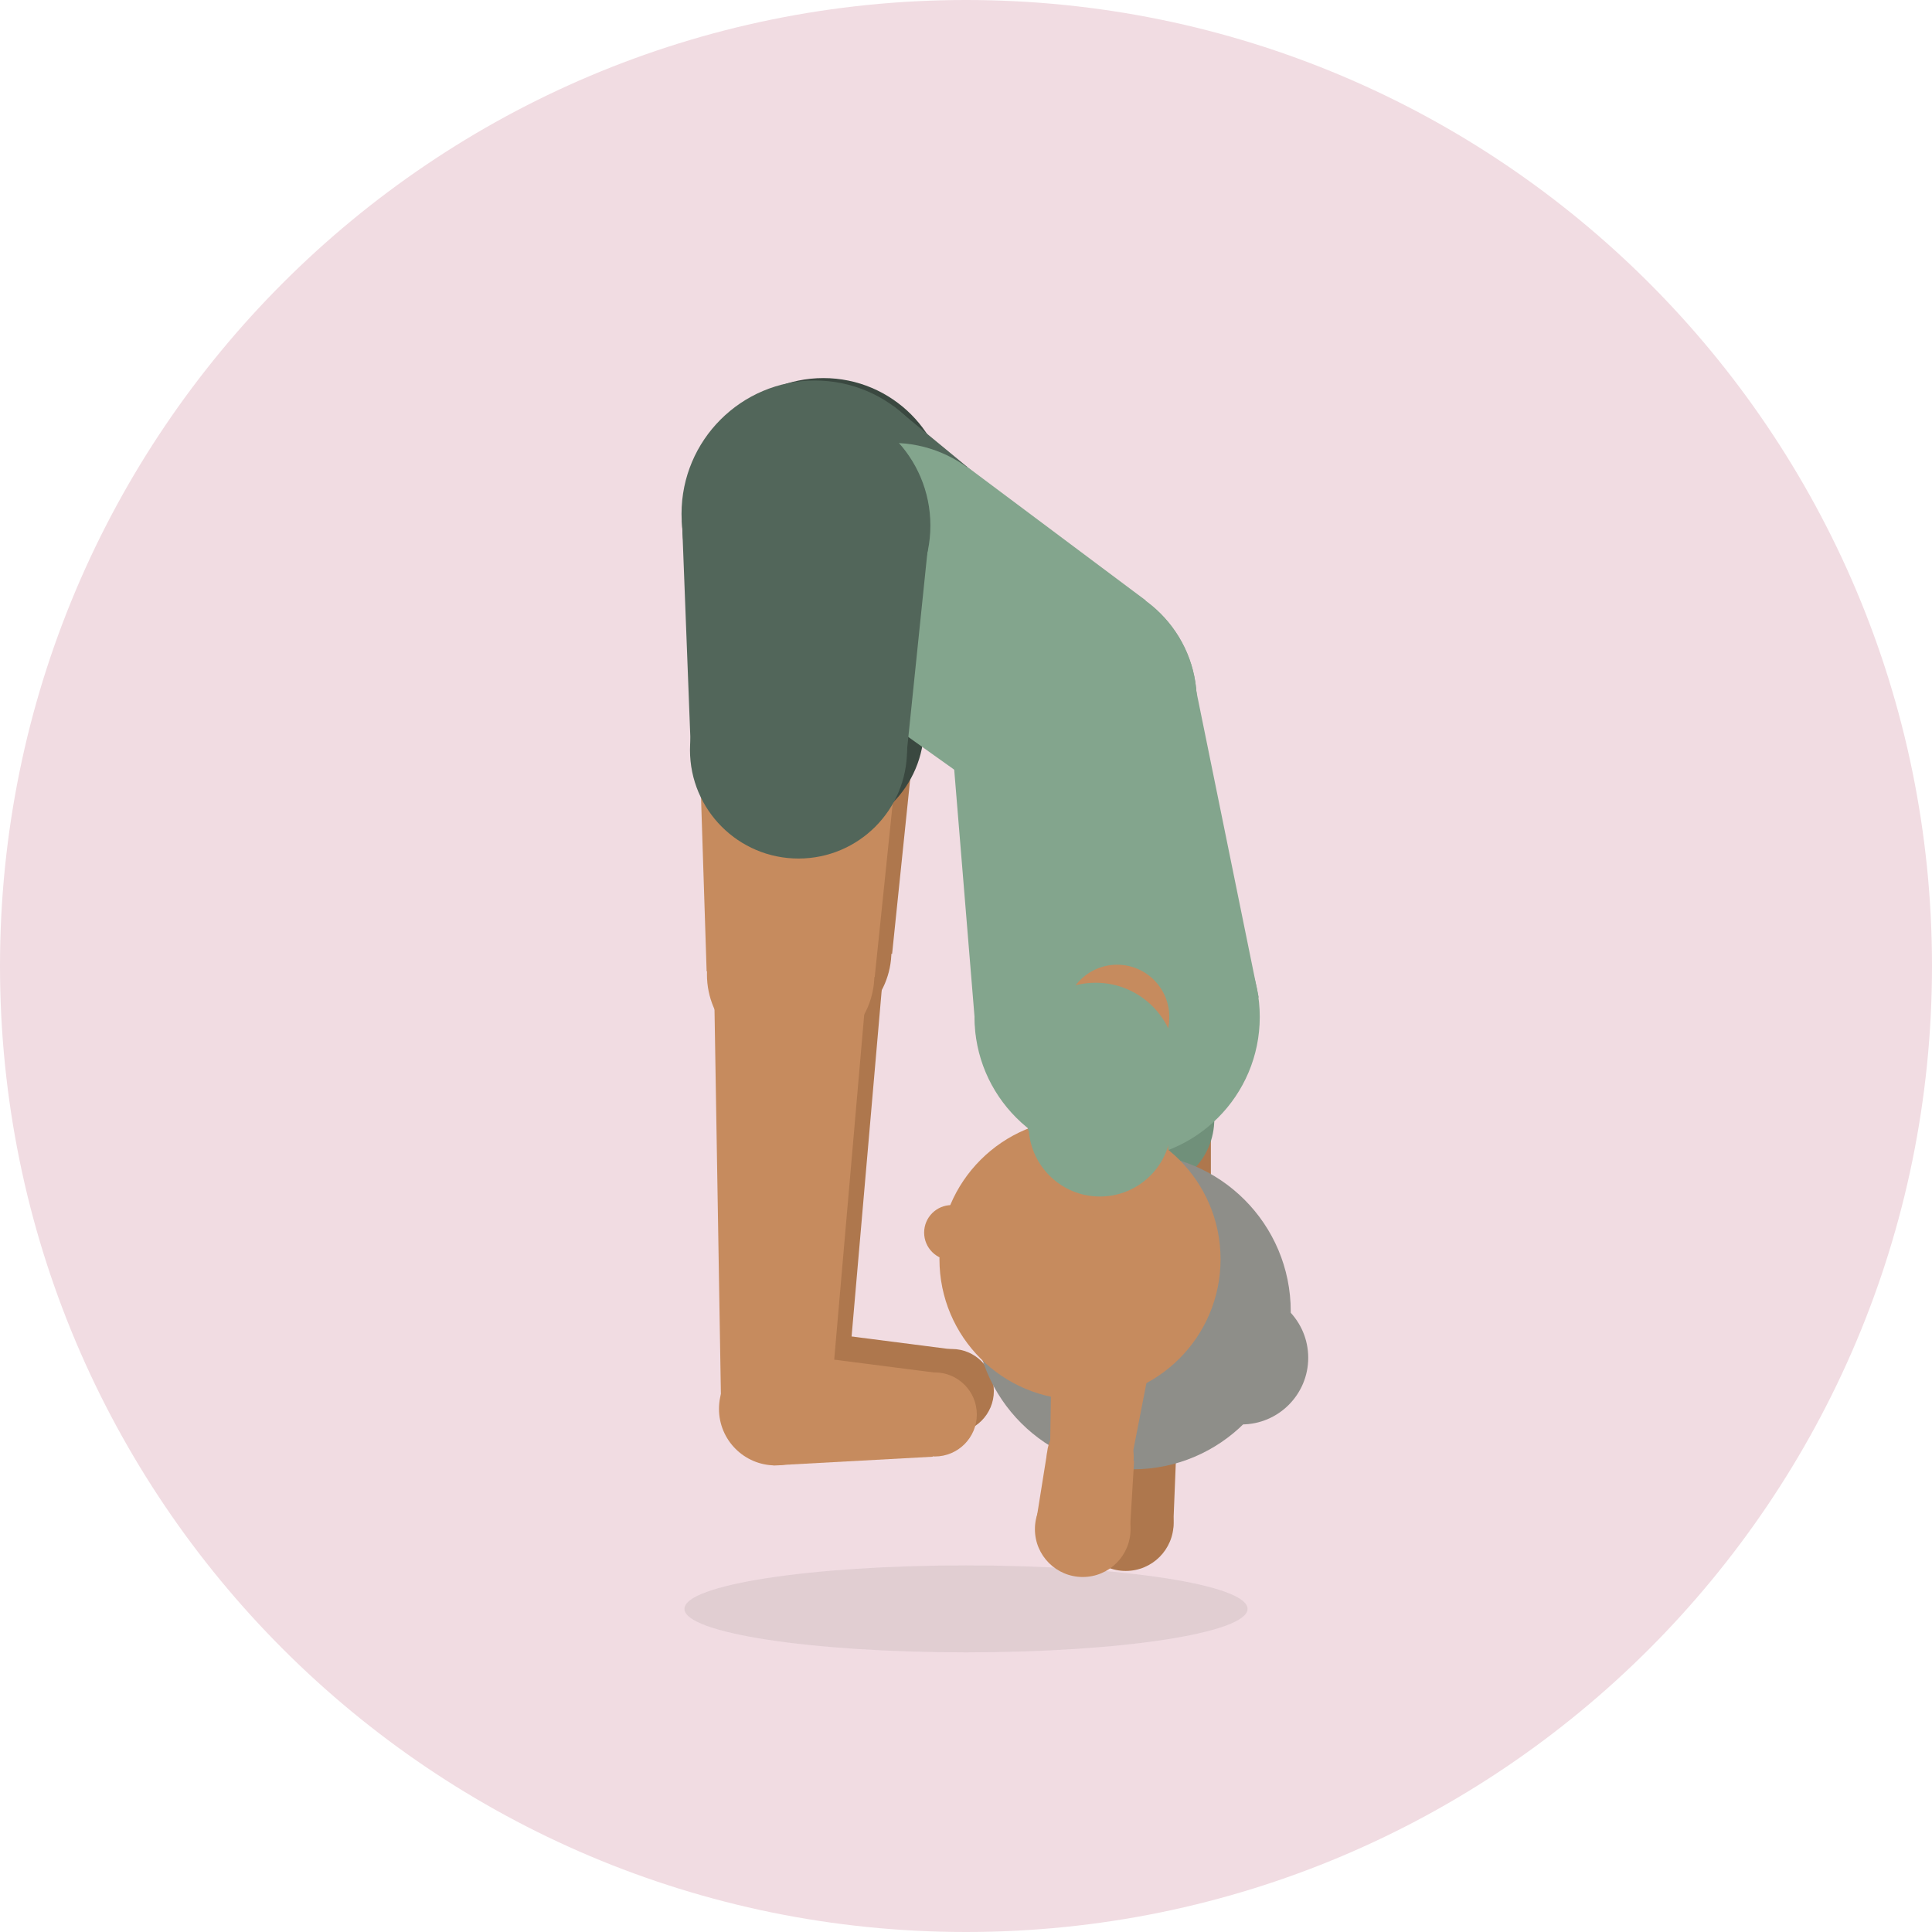
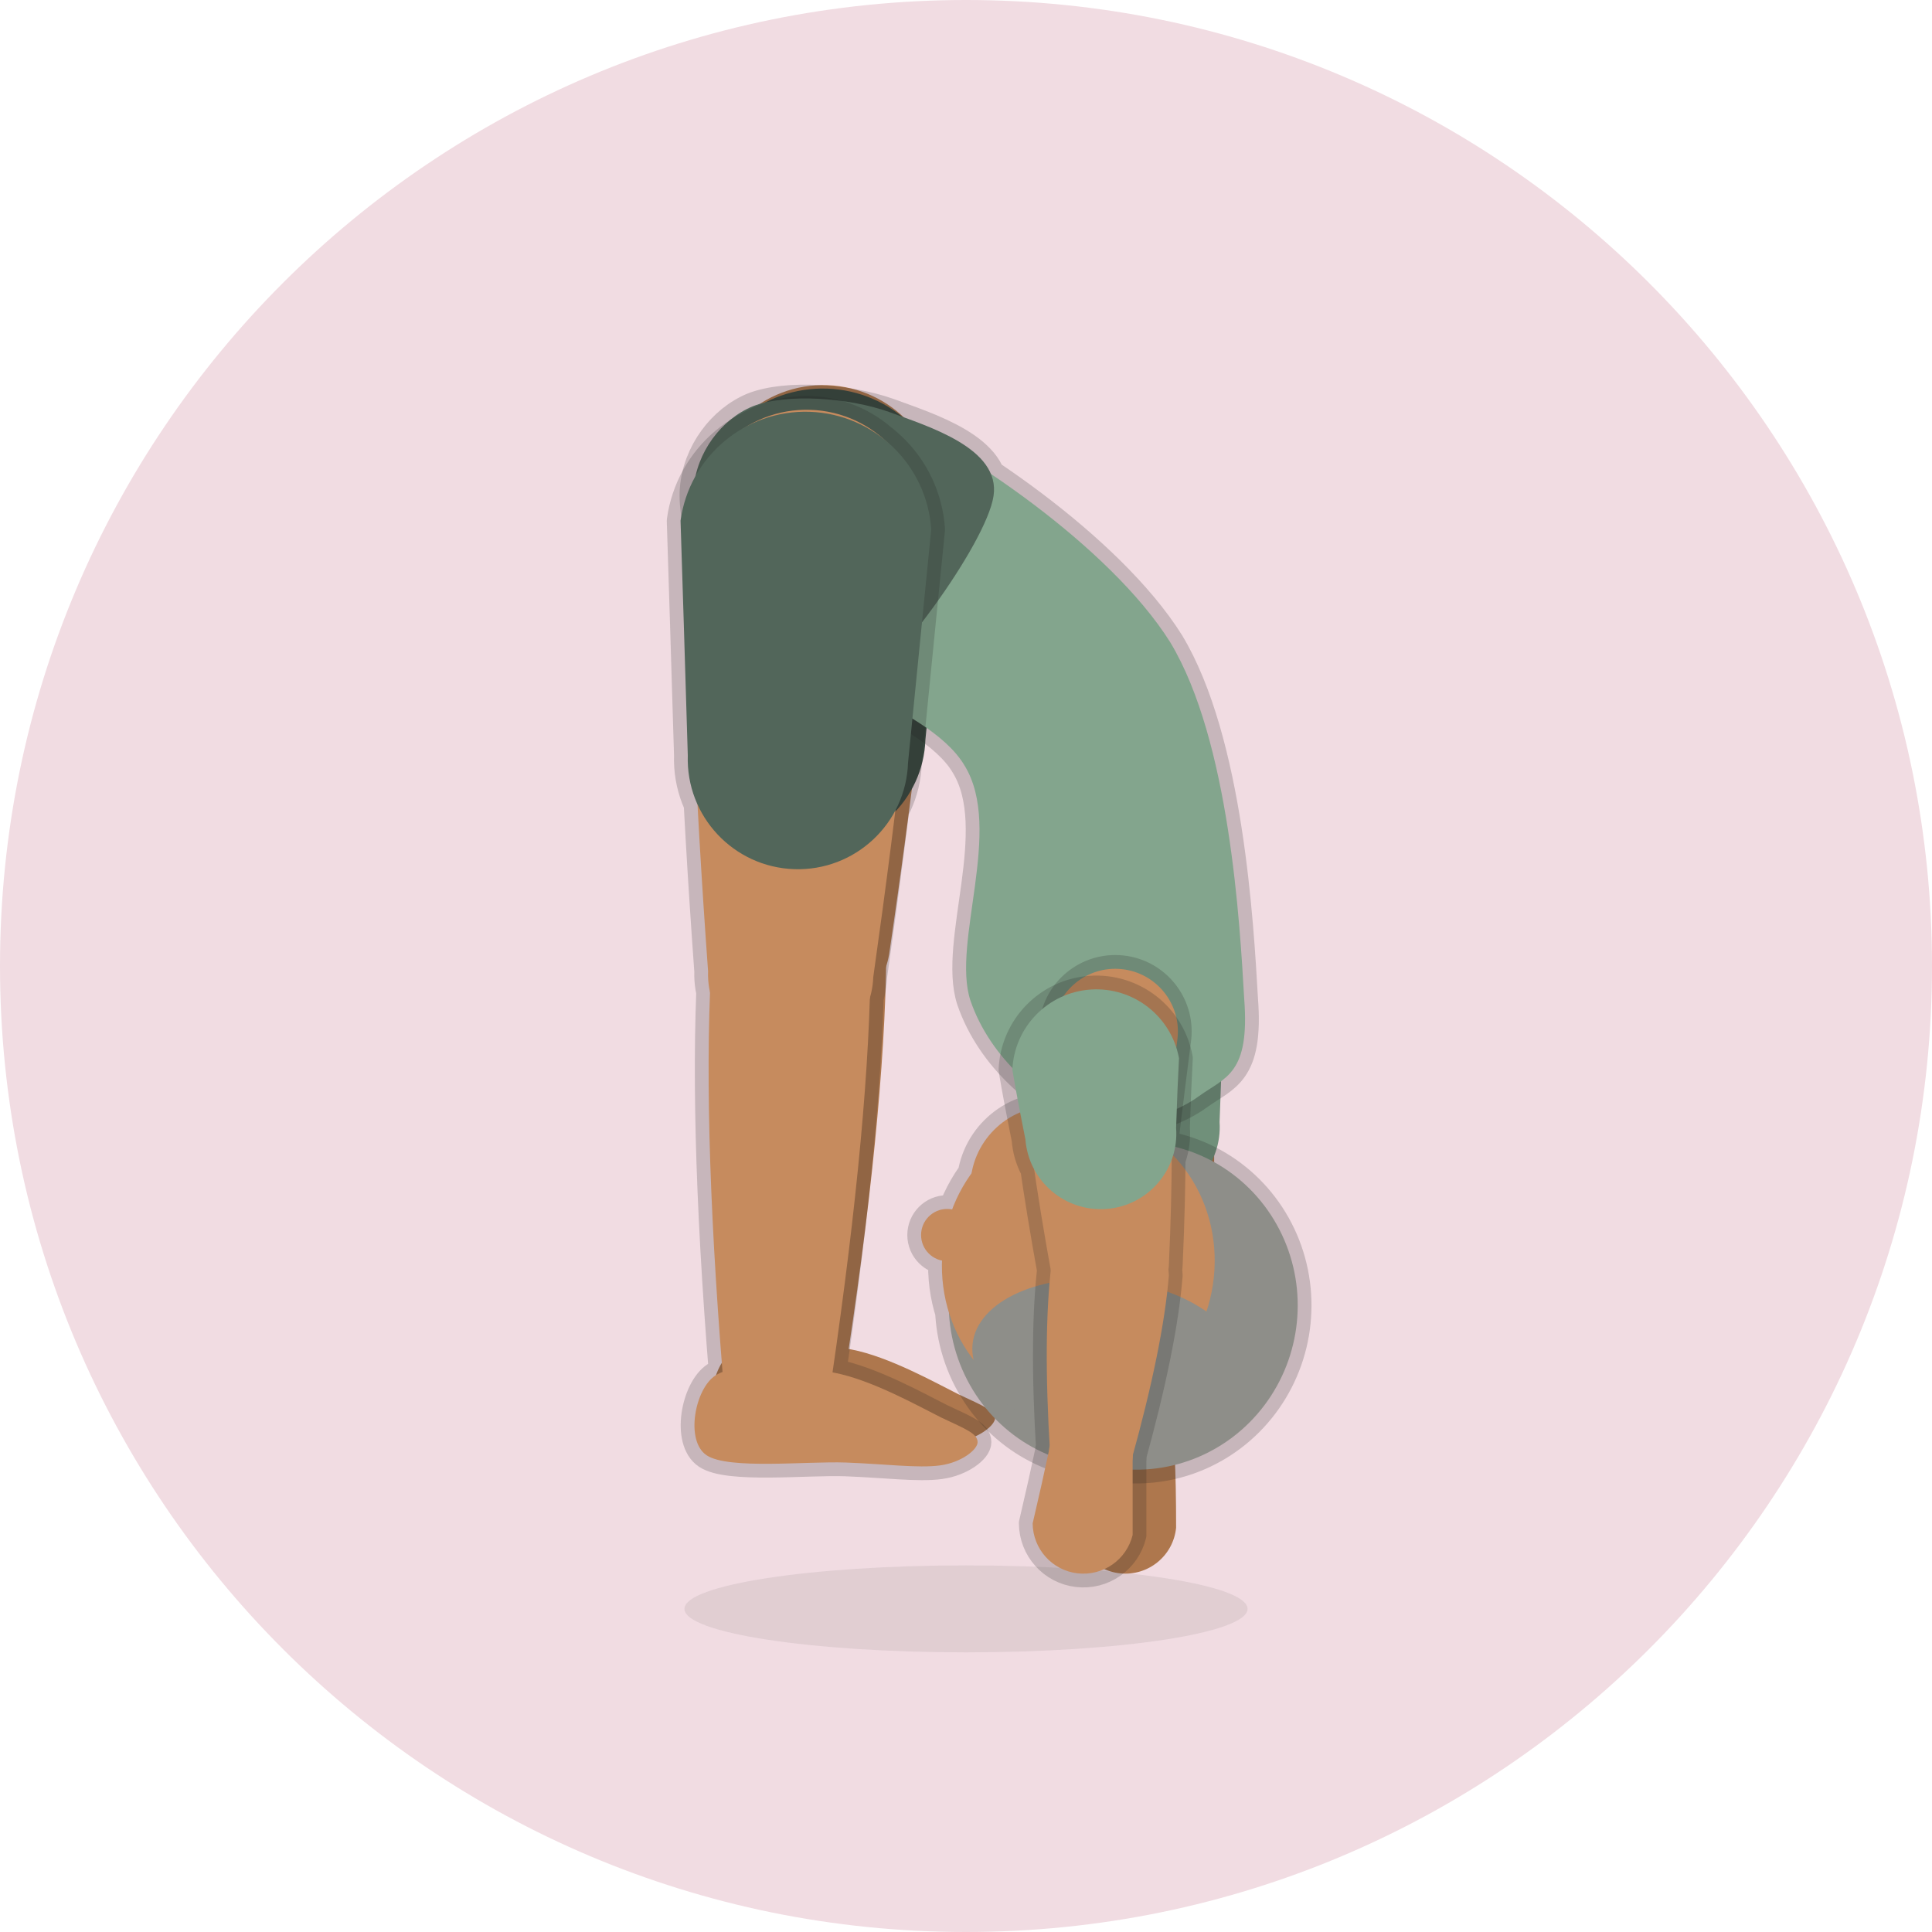
<svg xmlns="http://www.w3.org/2000/svg" viewBox="0 0 200 200" width="400" height="400" role="img" aria-label="Standing figure in profile with straight legs, folded forward with fingertips at the toes.">
  <circle cx="100" cy="100" r="100" fill="#F1DCE2" />
  <clipPath id="c16rt0lp">
    <circle cx="100" cy="100" r="100" />
  </clipPath>
  <g clip-path="url(#c16rt0lp)">
    <g transform="translate(100.0 164.3) scale(1.500)">
      <ellipse cx="0" cy="1.5" rx="19.43" ry="3" fill="#20211F" opacity="0.08" />
      <g>
-         <g fill="#AE774D">
-           <path d="M6.9 -36.2 L9.0 -22.1 L16.9 -22.6 L16.9 -36.9Z" />
-           <circle cx="11.915" cy="-36.564" r="5.029" />
-           <circle cx="12.91" cy="-22.339" r="3.959" />
-         </g>
-         <g fill="#70907A">
-           <path d="M6.4 -36.2 L7.3 -32.0 L17.1 -32.6 L17.5 -37.0Z" />
-           <circle cx="11.915" cy="-36.564" r="5.564" />
-           <circle cx="12.214" cy="-32.296" r="4.922" />
-         </g>
-         <g fill="#AE774D">
-           <path d="M9.0 -22.8 L8.8 -9.7 L14.3 -9.1 L16.8 -21.9Z" />
-           <circle cx="12.91" cy="-22.339" r="3.959" />
-           <circle cx="11.549" cy="-9.39" r="2.8" />
-         </g>
-         <g fill="#AE774D">
-           <path d="M8.6 -9.7 L7.7 -4.8 L14.3 -4.1 L14.5 -9.1Z" />
-           <circle cx="11.549" cy="-9.39" r="3" />
-           <circle cx="11.027" cy="-4.418" r="3.3" />
-         </g>
+         <path d="M6.9 -36.2Q7.2 -30.8 8.9 -22.1A4.1 4.1 0 0 0 17.0 -22.6Q17.3 -31.5 16.9 -36.9A5.0 5.0 0 0 0 6.9 -36.2Z" fill="#AE774D" />
+         <path d="M6.2 -36.2Q6.5 -34.3 7.0 -31.4A5.2 5.2 0 0 0 17.5 -32.1Q17.6 -35.1 17.7 -37.0A5.8 5.8 0 0 0 6.2 -36.2Z" fill="#70907A" />
+         <path d="M8.9 -22.8Q8.2 -17.9 8.8 -9.7A2.8 2.8 0 0 0 14.3 -9.1Q16.6 -17.0 17.0 -21.9A4.1 4.1 0 0 0 8.9 -22.8Z" fill="#AE774D" />
+         <path d="M8.7 -9.7Q8.2 -7.8 7.5 -4.8A3.5 3.5 0 0 0 14.5 -4.1Q14.5 -7.2 14.4 -9.1A2.9 2.9 0 0 0 8.7 -9.7Z" fill="#AE774D" />
      </g>
      <g>
-         <g fill="#AE774D">
-           <path d="M-16.3 -44.1 L-15.7 -14.0 L-8.2 -13.8 L-5.6 -43.7Z" />
-           <circle cx="-10.924" cy="-43.9" r="5.35" />
-           <circle cx="-11.971" cy="-13.919" r="3.745" />
-         </g>
-         <g fill="#AE774D">
-           <path d="M-17.8 -75.2 L-16.7 -44.1 L-5.1 -43.7 L-1.9 -74.6Z" />
-           <circle cx="-9.842" cy="-74.881" r="7.918" />
-           <circle cx="-10.924" cy="-43.9" r="5.778" />
-         </g>
-         <g fill="#3A4840">
-           <path d="M-18.4 -75.2 L-17.9 -59.7 L-2.9 -59.1 L-1.3 -74.6Z" />
-           <circle cx="-9.842" cy="-74.881" r="8.56" />
-           <circle cx="-10.383" cy="-59.391" r="7.49" />
-         </g>
-         <g fill="#AE774D">
-           <path d="M-12.1 -10.0 L-1.1 -10.6 L-0.9 -16.4 L-11.8 -17.8Z" />
-           <circle cx="-11.971" cy="-13.919" r="3.9" />
-           <circle cx="-0.978" cy="-13.535" r="2.9" />
-         </g>
+         <path d="M-16.4 -44.1Q-17.0 -32.7 -15.5 -14.0A3.5 3.5 0 0 0 -8.5 -13.8Q-5.6 -32.3 -5.5 -43.7A5.5 5.5 0 0 0 -16.4 -44.1Z" fill="#AE774D" />
+         <path d="M-17.9 -75.2Q-18.0 -63.4 -16.6 -44.1A5.7 5.7 0 0 0 -5.3 -43.7Q-2.5 -62.8 -1.8 -74.6A8.0 8.0 0 0 0 -17.9 -75.2Z" fill="#AE774D" />
+         <path d="M-18.5 -75.2Q-18.3 -69.0 -18.0 -59.0A7.6 7.6 0 0 0 -2.8 -58.5Q-1.8 -68.5 -1.2 -74.6A8.7 8.7 0 0 0 -18.5 -75.2Z" fill="#3A4840" />
+         <path d="M-12.0 -10.3A3.6 3.6 0.0 1 0 -12.0 -17.5A3.6 3.6 0.0 1 0 -12.0 -10.3Z" fill="#AE774D" />
+         <path d="M-16.1 -16.3C-17.6 -15.3 -18.2 -11.7 -16.7 -10.7C-15.2 -9.7 -9.8 -10.4 -7.1 -10.2C-4.4 -10.1 -2.1 -9.8 -0.6 -10.0C0.9 -10.3 1.9 -11.1 2.0 -11.6C2.0 -12.2 1.2 -12.5 -0.5 -13.3C-2.1 -14.1 -5.3 -15.9 -7.9 -16.4C-10.5 -16.9 -14.6 -17.2 -16.1 -16.3Z" fill="#AE774D" />
      </g>
      <g>
-         <g fill="#52665A">
-           <path d="M-15.8 -66.6 L-10.2 -63.1 L0.1 -77.3 L-5.0 -81.5Z" />
-           <circle cx="-10.43" cy="-74.072" r="9.202" />
-           <circle cx="-5.091" cy="-70.193" r="8.774" />
-         </g>
-         <g fill="#83A58D">
-           <path d="M-10.2 -63.1 L2.3 -54.2 L12.4 -68.1 L0.1 -77.3Z" />
-           <circle cx="-5.091" cy="-70.193" r="8.774" />
-           <circle cx="7.368" cy="-61.141" r="8.56" />
-         </g>
-         <g fill="#83A58D">
-           <path d="M-1.1 -59.9 L0.7 -38.0 L20.2 -40.7 L15.8 -62.3Z" />
-           <circle cx="7.368" cy="-61.141" r="8.56" />
-           <circle cx="10.43" cy="-39.355" r="9.844" />
-         </g>
+         <path d="M-5.5 -80.9C-0.5 -78.8 9.9 -71.9 14.1 -65.2C18.2 -58.4 18.9 -45.8 19.2 -40.6C19.6 -35.4 17.9 -35.2 16.1 -33.9C14.2 -32.5 10.6 -31.4 7.9 -32.5C5.3 -33.6 1.7 -36.4 0.3 -40.5C-1.0 -44.5 2.6 -52.3 -0.1 -56.7C-2.7 -61.1 -13.0 -63.4 -15.6 -67.0C-18.2 -70.5 -17.4 -75.6 -15.7 -77.9C-14.0 -80.2 -10.4 -83.0 -5.5 -80.9ZM-5.3 -81.1C-2.6 -80.1 2.4 -78.6 1.9 -75.3C1.4 -72.0 -5.3 -62.8 -8.2 -61.4C-11.2 -59.9 -14.0 -64.3 -15.8 -66.7C-17.5 -69.1 -19.0 -73.4 -18.8 -75.8C-18.6 -78.3 -16.9 -80.6 -14.7 -81.5C-12.4 -82.4 -8.1 -82.1 -5.3 -81.1Z" fill="#1E1F1D" stroke="#1E1F1D" stroke-width="1.9" stroke-linejoin="round" opacity="0.2" />
+         <path d="M-5.5 -80.9C-0.5 -78.8 9.9 -71.9 14.1 -65.2C18.2 -58.4 18.9 -45.8 19.2 -40.6C19.6 -35.4 17.9 -35.2 16.1 -33.9C14.2 -32.5 10.6 -31.4 7.9 -32.5C5.3 -33.6 1.7 -36.4 0.3 -40.5C-1.0 -44.5 2.6 -52.3 -0.1 -56.7C-2.7 -61.1 -13.0 -63.4 -15.6 -67.0C-18.2 -70.5 -17.4 -75.6 -15.7 -77.9C-14.0 -80.2 -10.4 -83.0 -5.5 -80.9Z" fill="#83A58D" />
+         <path d="M-5.3 -81.1C-2.6 -80.1 2.4 -78.6 1.9 -75.3C1.4 -72.0 -5.3 -62.8 -8.2 -61.4C-11.2 -59.9 -14.0 -64.3 -15.8 -66.7C-17.5 -69.1 -19.0 -73.4 -18.8 -75.8C-18.6 -78.3 -16.9 -80.6 -14.7 -81.5C-12.4 -82.4 -8.1 -82.1 -5.3 -81.1Z" fill="#52665A" />
      </g>
      <g>
-         <g fill="#C68B5E">
-           <path d="M6.8 -39.7 L5.2 -22.3 L12.0 -21.6 L14.0 -39.0Z" />
-           <circle cx="10.43" cy="-39.355" r="3.6" />
-           <circle cx="8.601" cy="-21.951" r="3.4" />
-         </g>
-         <circle cx="19.018" cy="-15.829" r="4.6" fill="#8E8E89" />
-         <circle cx="11.512" cy="-19.031" r="10.9" fill="#8E8E89" />
-         <circle cx="7.868" cy="-22.632" r="9.7" fill="#C68B5E" />
-         <circle cx="-0.989" cy="-24.467" r="1.9" fill="#C68B5E" />
+         <path d="M6.0 -38.8Q5.5 -32.6 4.6 -22.4A4.0 4.0 0 0 0 12.6 -21.5Q13.8 -31.7 14.6 -37.9A4.3 4.3 0 0 0 6.0 -38.8ZM12.0 -30.7A11.1 11.3 186.0 1 0 9.7 -8.3A11.1 11.3 186.0 1 0 12.0 -30.7ZM8.8 -32.5A9.4 10.2 186.0 1 0 6.7 -12.2A9.4 10.2 186.0 1 0 8.8 -32.5ZM5.9 -22.0A5.6 5.6 0.0 1 0 5.9 -33.2A5.6 5.6 0.0 1 0 5.9 -22.0ZM-1.3 -22.5A1.8 1.8 0.0 1 0 -1.3 -26.1A1.8 1.8 0.0 1 0 -1.3 -22.5ZM10.3 -21.2A9.3 5.4 186.0 1 0 9.2 -10.4A9.3 5.4 186.0 1 0 10.3 -21.2ZM11.3 -20.9A2.2 2.2 0.0 1 0 11.3 -25.3A2.2 2.2 0.0 1 0 11.3 -20.9Z" fill="#1E1F1D" stroke="#1E1F1D" stroke-width="1.9" stroke-linejoin="round" opacity="0.2" />
+         <path d="M6.0 -38.8Q5.5 -32.6 4.6 -22.4A4.0 4.0 0 0 0 12.6 -21.5Q13.8 -31.7 14.6 -37.9A4.3 4.3 0 0 0 6.0 -38.8Z" fill="#C68B5E" />
+         <path d="M12.0 -30.7A11.1 11.3 186.0 1 0 9.7 -8.3A11.1 11.3 186.0 1 0 12.0 -30.7Z" fill="#8E8E89" />
+         <path d="M8.8 -32.5A9.4 10.2 186.0 1 0 6.7 -12.2A9.4 10.2 186.0 1 0 8.8 -32.5Z" fill="#C68B5E" />
+         <path d="M5.9 -22.0A5.6 5.6 0.0 1 0 5.9 -33.2A5.6 5.6 0.0 1 0 5.9 -22.0Z" fill="#C68B5E" />
+         <path d="M-1.3 -22.5A1.8 1.8 0.0 1 0 -1.3 -26.1A1.8 1.8 0.0 1 0 -1.3 -22.5Z" fill="#C68B5E" />
+         <path d="M10.3 -21.2A9.3 5.4 186.0 1 0 9.2 -10.4A9.3 5.4 186.0 1 0 10.3 -21.2Z" fill="#8E8E89" />
+         <path d="M11.3 -20.9A2.2 2.2 0.0 1 0 11.3 -25.3A2.2 2.2 0.0 1 0 11.3 -20.9Z" fill="#AE774D" />
      </g>
      <g>
-         <g fill="#C68B5E">
-           <path d="M-17.4 -42.5 L-16.9 -12.4 L-9.4 -12.2 L-6.8 -42.1Z" />
-           <circle cx="-12.1" cy="-42.282" r="5.35" />
-           <circle cx="-13.147" cy="-12.301" r="3.745" />
-         </g>
-         <g fill="#C68B5E">
-           <path d="M-18.9 -73.5 L-17.9 -42.5 L-6.3 -42.1 L-3.1 -73.0Z" />
-           <circle cx="-11.018" cy="-73.263" r="7.918" />
-           <circle cx="-12.1" cy="-42.282" r="5.778" />
-         </g>
-         <g fill="#52665A">
-           <path d="M-19.6 -73.6 L-19.0 -58.0 L-4.1 -57.5 L-2.5 -73.0Z" />
-           <circle cx="-11.018" cy="-73.263" r="8.56" />
-           <circle cx="-11.559" cy="-57.773" r="7.49" />
-         </g>
-         <g fill="#C68B5E">
-           <path d="M-13.3 -8.4 L-2.3 -9.0 L-2.1 -14.8 L-13.0 -16.2Z" />
-           <circle cx="-13.147" cy="-12.301" r="3.9" />
-           <circle cx="-2.153" cy="-11.917" r="2.9" />
-         </g>
+         <path d="M-17.6 -42.5Q-18.2 -31.1 -16.6 -12.4A3.5 3.5 0 0 0 -9.6 -12.2Q-6.8 -30.7 -6.6 -42.1A5.5 5.5 0 0 0 -17.6 -42.5ZM-19.0 -73.5Q-19.2 -61.8 -17.8 -42.5A5.7 5.7 0 0 0 -6.4 -42.1Q-3.7 -61.2 -3.0 -73.0A8.0 8.0 0 0 0 -19.0 -73.5ZM-19.7 -73.6Q-19.5 -67.4 -19.2 -57.4A7.6 7.6 0 0 0 -4.0 -56.9Q-3.0 -66.9 -2.4 -73.0A8.7 8.7 0 0 0 -19.7 -73.6ZM-13.1 -8.7A3.6 3.6 0.0 1 0 -13.1 -15.9A3.6 3.6 0.0 1 0 -13.1 -8.7ZM-17.3 -14.6C-18.7 -13.7 -19.4 -10.1 -17.9 -9.1C-16.4 -8.1 -11.0 -8.7 -8.3 -8.6C-5.6 -8.5 -3.3 -8.2 -1.8 -8.4C-0.3 -8.6 0.8 -9.5 0.8 -10.0C0.8 -10.6 -0.0 -10.9 -1.7 -11.7C-3.3 -12.5 -6.5 -14.3 -9.1 -14.8C-11.7 -15.3 -15.8 -15.6 -17.3 -14.6Z" fill="#1E1F1D" stroke="#1E1F1D" stroke-width="1.9" stroke-linejoin="round" opacity="0.2" />
+         <path d="M-17.6 -42.5Q-18.2 -31.1 -16.6 -12.4A3.5 3.5 0 0 0 -9.6 -12.2Q-6.8 -30.7 -6.6 -42.1A5.5 5.5 0 0 0 -17.6 -42.5Z" fill="#C68B5E" />
+         <path d="M-19.0 -73.5Q-19.2 -61.8 -17.8 -42.5A5.7 5.7 0 0 0 -6.4 -42.1Q-3.7 -61.2 -3.0 -73.0A8.0 8.0 0 0 0 -19.0 -73.5Z" fill="#C68B5E" />
+         <path d="M-19.7 -73.6Q-19.5 -67.4 -19.2 -57.4A7.6 7.6 0 0 0 -4.0 -56.9Q-3.0 -66.9 -2.4 -73.0A8.7 8.7 0 0 0 -19.7 -73.6Z" fill="#52665A" />
+         <path d="M-13.1 -8.7A3.6 3.6 0.0 1 0 -13.1 -15.9A3.6 3.6 0.0 1 0 -13.1 -8.7Z" fill="#C68B5E" />
+         <path d="M-17.3 -14.6C-18.7 -13.7 -19.4 -10.1 -17.9 -9.1C-16.4 -8.1 -11.0 -8.7 -8.3 -8.6C-5.6 -8.5 -3.3 -8.2 -1.8 -8.4C-0.3 -8.6 0.8 -9.5 0.8 -10.0C0.8 -10.6 -0.0 -10.9 -1.7 -11.7C-3.3 -12.5 -6.5 -14.3 -9.1 -14.8C-11.7 -15.3 -15.8 -15.6 -17.3 -14.6Z" fill="#C68B5E" />
      </g>
      <g>
-         <g fill="#C68B5E">
-           <path d="M3.9 -35.8 L6.0 -21.6 L13.9 -22.2 L14.0 -36.5Z" />
-           <circle cx="8.945" cy="-36.147" r="5.029" />
-           <circle cx="9.939" cy="-21.921" r="3.959" />
-         </g>
-         <g fill="#83A58D">
-           <path d="M3.4 -35.8 L4.3 -31.5 L14.2 -32.2 L14.5 -36.5Z" />
-           <circle cx="8.945" cy="-36.147" r="5.564" />
-           <circle cx="9.243" cy="-31.879" r="4.922" />
-         </g>
-         <g fill="#C68B5E">
-           <path d="M6.0 -22.3 L5.8 -9.3 L11.4 -8.7 L13.9 -21.5Z" />
-           <circle cx="9.939" cy="-21.921" r="3.959" />
-           <circle cx="8.578" cy="-8.973" r="2.8" />
-         </g>
-         <g fill="#C68B5E">
-           <path d="M5.6 -9.3 L4.8 -4.3 L11.3 -3.7 L11.6 -8.7Z" />
-           <circle cx="8.578" cy="-8.973" r="3" />
-           <circle cx="8.056" cy="-4" r="3.3" />
-         </g>
+         <path d="M3.9 -35.8Q4.3 -30.4 5.9 -21.6A4.1 4.1 0 0 0 14.0 -22.2Q14.4 -31.1 14.0 -36.5A5.0 5.0 0 0 0 3.9 -35.8ZM3.2 -35.7Q3.5 -33.9 4.1 -30.9A5.2 5.2 0 0 0 14.5 -31.7Q14.6 -34.7 14.7 -36.5A5.8 5.8 0 0 0 3.2 -35.7ZM5.9 -22.3Q5.3 -17.4 5.8 -9.3A2.8 2.8 0 0 0 11.4 -8.7Q13.6 -16.6 14.0 -21.5A4.1 4.1 0 0 0 5.9 -22.3ZM5.7 -9.3Q5.3 -7.4 4.6 -4.4A3.5 3.5 0 0 0 11.5 -3.6Q11.5 -6.8 11.5 -8.7A2.9 2.9 0 0 0 5.7 -9.3Z" fill="#1E1F1D" stroke="#1E1F1D" stroke-width="1.9" stroke-linejoin="round" opacity="0.2" />
+         <path d="M3.9 -35.8Q4.3 -30.4 5.9 -21.6A4.1 4.1 0 0 0 14.0 -22.2Q14.4 -31.1 14.0 -36.5A5.0 5.0 0 0 0 3.9 -35.8Z" fill="#C68B5E" />
+         <path d="M3.2 -35.7Q3.5 -33.9 4.1 -30.9A5.2 5.2 0 0 0 14.5 -31.7Q14.6 -34.7 14.7 -36.5A5.8 5.8 0 0 0 3.2 -35.7Z" fill="#83A58D" />
+         <path d="M5.9 -22.3Q5.3 -17.4 5.8 -9.3A2.8 2.8 0 0 0 11.4 -8.7Q13.6 -16.6 14.0 -21.5A4.1 4.1 0 0 0 5.9 -22.3Z" fill="#C68B5E" />
+         <path d="M5.7 -9.3Q5.3 -7.4 4.6 -4.4A3.5 3.5 0 0 0 11.5 -3.6Q11.5 -6.8 11.5 -8.7A2.9 2.9 0 0 0 5.7 -9.3Z" fill="#C68B5E" />
      </g>
    </g>
  </g>
</svg>
